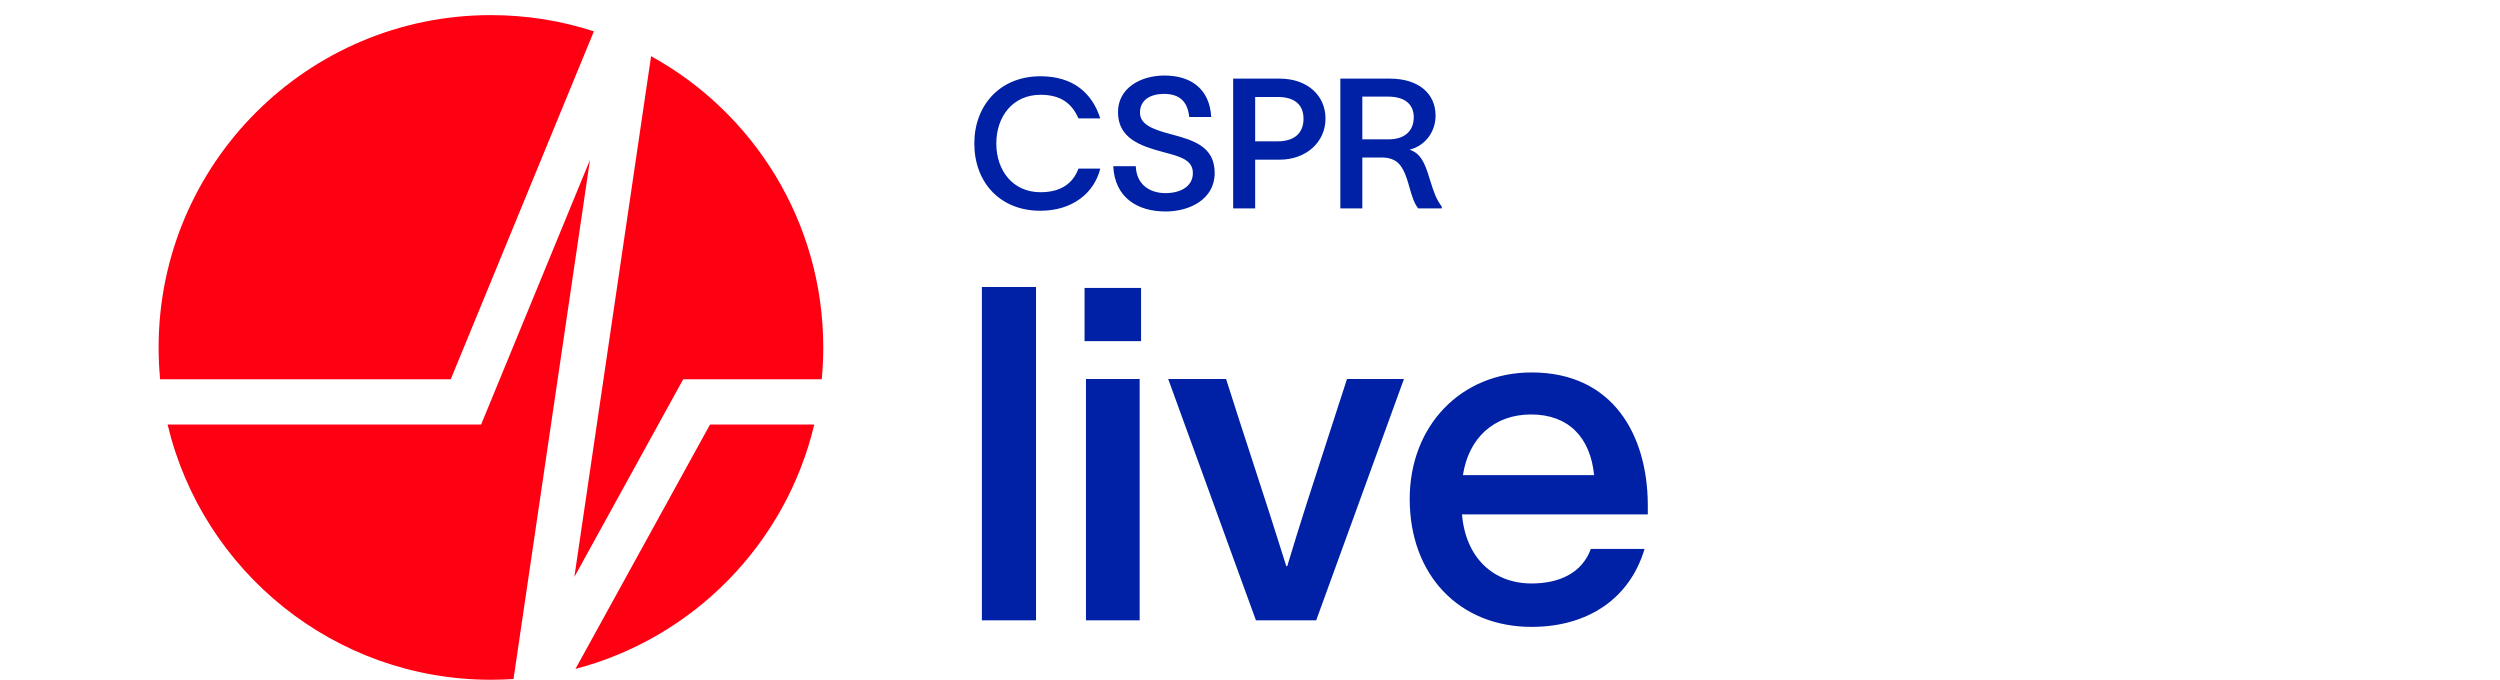
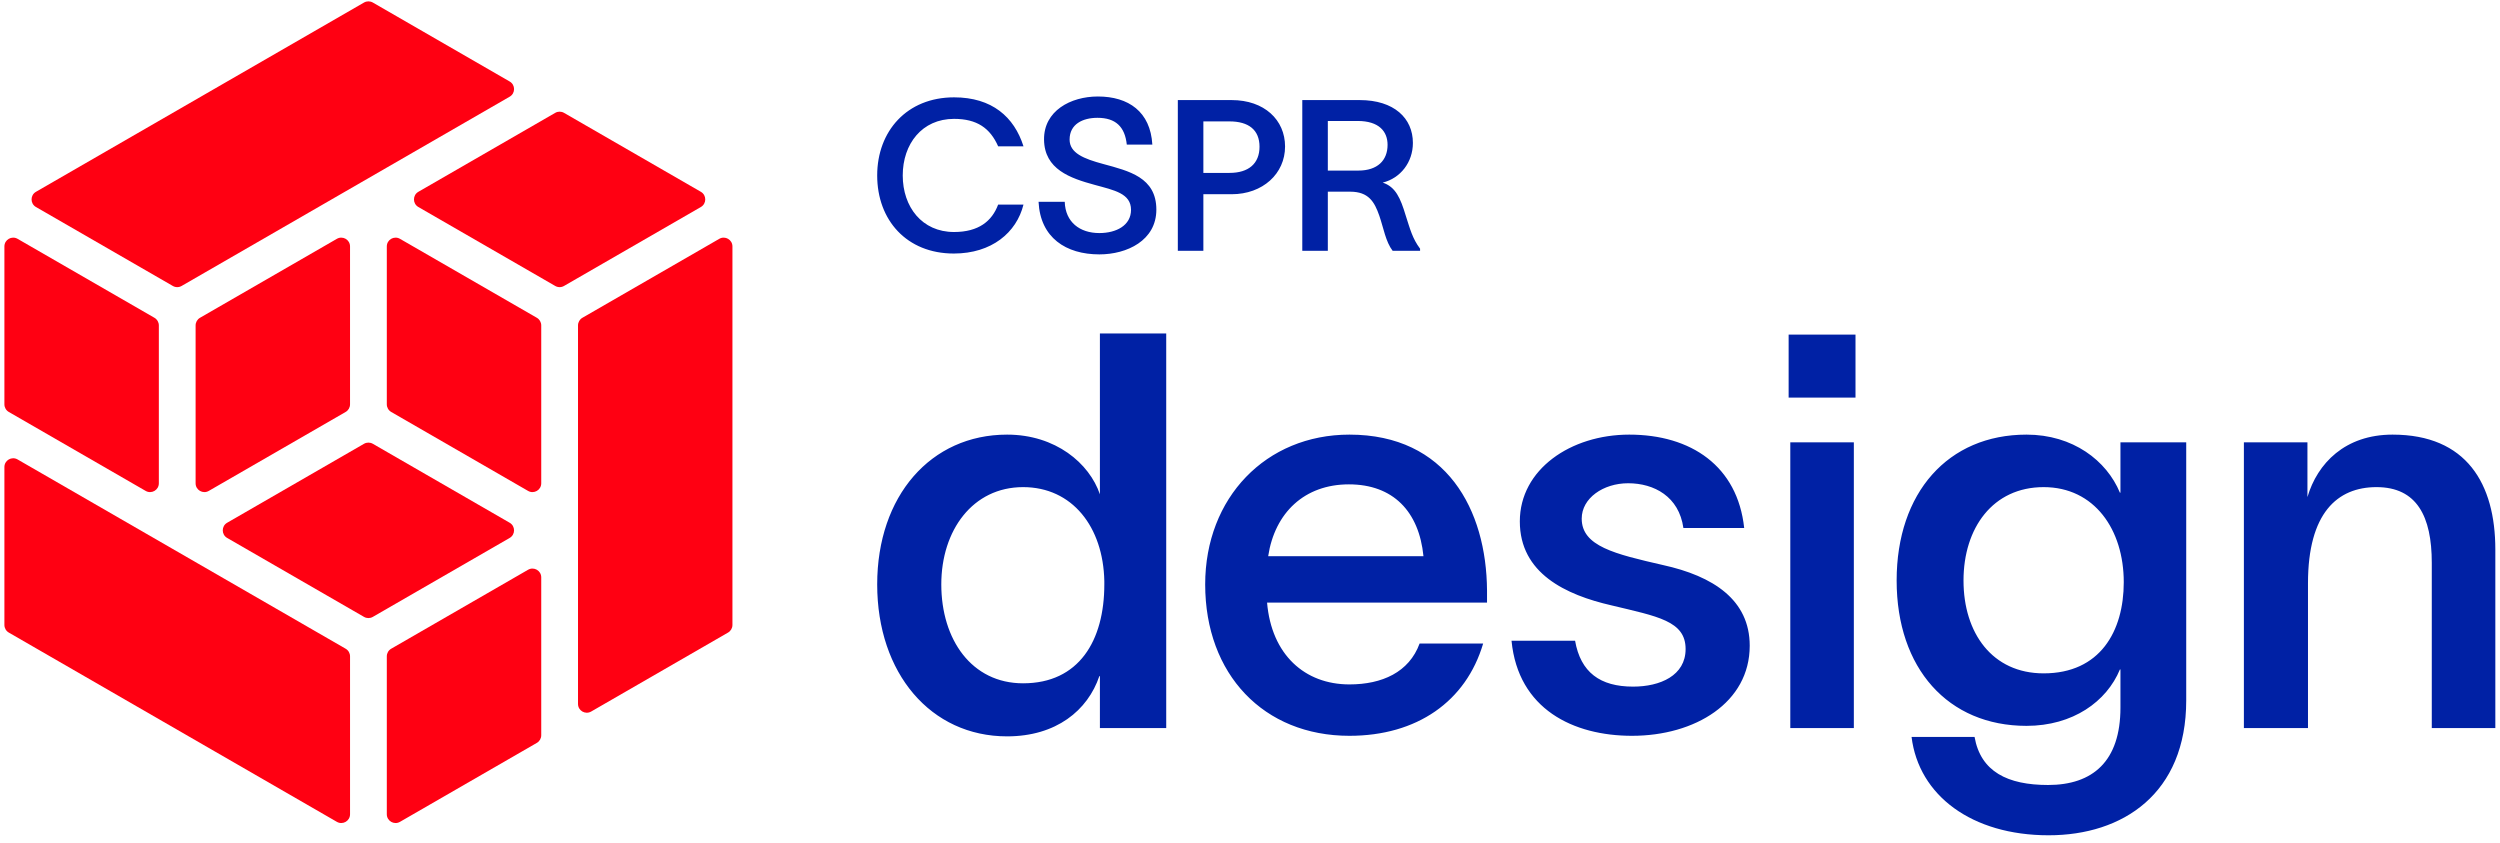
- <svg xmlns="http://www.w3.org/2000/svg" width="331" height="90" viewBox="0 0 331 90" fill="none">
-   <path fill-rule="evenodd" clip-rule="evenodd" d="M63.699 56.212L78.115 21.169L67.989 89.9C67.001 89.966 66.005 90 65 90C44.215 90 26.796 75.588 22.191 56.212H61.69H63.699ZM21.199 50.212C21.067 48.826 21 47.421 21 46C21 21.7 40.7 2 65 2C69.757 2 74.338 2.755 78.629 4.151L59.68 50.212H21.199ZM86.204 7.437L76.045 76.389L90.458 50.212H108.801C108.933 48.826 109 47.421 109 46C109 29.387 99.793 14.925 86.204 7.437ZM107.809 56.212H94.004L76.19 88.564C91.823 84.466 104.06 71.984 107.809 56.212Z" fill="#FF0012" />
-   <path fill-rule="evenodd" clip-rule="evenodd" d="M160.367 15.487H157.455C157.238 13.441 156.18 12.431 154.11 12.431C152.426 12.431 150.934 13.152 150.934 14.909C150.934 16.449 152.546 17.099 154.784 17.701L155.075 17.78C157.9 18.546 160.824 19.339 160.824 22.898C160.824 26.412 157.479 28 154.327 28C150.524 28 147.589 26.099 147.396 22.008H150.38C150.452 24.318 152.089 25.57 154.327 25.57C156.252 25.57 157.936 24.703 157.936 22.922C157.936 21.19 156.296 20.749 154.321 20.218L154.321 20.218L154.321 20.218L154.321 20.218L154.321 20.218C154.156 20.174 153.99 20.129 153.821 20.083C150.982 19.313 148.07 18.302 148.022 14.933C147.974 11.636 151.054 10 154.158 10C157.647 10 160.15 11.733 160.367 15.487ZM142.789 22.321H145.676C144.882 25.521 142.043 27.904 137.735 27.904C132.369 27.904 129 24.102 129 19C129 13.947 132.393 10.096 137.759 10.096C142.091 10.096 144.618 12.334 145.676 15.679H142.789C141.874 13.61 140.382 12.551 137.759 12.551C134.102 12.551 131.912 15.414 131.912 19C131.912 22.586 134.102 25.449 137.759 25.449C140.575 25.449 142.091 24.198 142.789 22.321ZM169.409 10.409H163.272V27.591H166.184V21.142H169.409C172.946 21.142 175.497 18.808 175.497 15.703C175.497 12.671 173.139 10.409 169.409 10.409ZM169.168 18.711H166.184V12.84H169.168C171.334 12.84 172.585 13.802 172.585 15.727C172.585 17.652 171.334 18.711 169.168 18.711ZM180.372 27.591H177.461V10.409H184.006C187.929 10.409 190.07 12.479 190.07 15.294C190.07 17.508 188.651 19.313 186.629 19.818C188.097 20.299 188.651 21.575 189.252 23.572C189.315 23.765 189.373 23.951 189.43 24.13L189.43 24.131C189.832 25.4 190.129 26.338 190.889 27.35V27.591H187.76C187.197 26.857 186.912 25.857 186.622 24.839C186.504 24.422 186.384 24.002 186.244 23.596C185.691 22.008 185.017 20.853 182.923 20.853H180.372V27.591ZM180.372 12.791V18.447H183.862C186.028 18.447 187.183 17.291 187.183 15.511C187.183 13.995 186.22 12.791 183.766 12.791H180.372ZM130 82.135V38H137.17V82.135H130ZM151.076 38.124V45.17H143.596V38.124H151.076ZM150.89 82.135H143.782V50.177H150.89V82.135ZM154.669 50.177C156.616 55.493 158.547 60.825 160.479 66.156C162.411 71.487 164.342 76.819 166.289 82.135H174.263L185.884 50.177H178.343C177.535 52.692 176.712 55.222 175.892 57.739L175.892 57.739C173.952 63.697 172.039 69.575 170.431 74.964H170.307C168.876 70.365 167.408 65.859 165.933 61.334L165.933 61.334C164.732 57.649 163.526 53.95 162.333 50.177H154.669ZM202.778 49.312C213.657 49.312 218.108 57.718 218.169 66.743V68.103H193.568C194.062 73.913 197.771 77.251 202.778 77.251C206.425 77.251 209.454 75.891 210.628 72.677H217.737C215.82 79.168 210.319 83 202.778 83C193.197 83 186.645 76.139 186.645 66.063C186.645 56.358 193.444 49.312 202.778 49.312ZM202.716 54.875C197.771 54.875 194.433 58.028 193.691 62.911H211.061C210.566 57.904 207.661 54.875 202.716 54.875Z" fill="#0021A5" />
+ <svg xmlns="http://www.w3.org/2000/svg" width="285" height="96" viewBox="0 0 285 96" fill="none">
+   <path d="M231.021 49.547C236.313 49.547 240.157 52.508 241.669 56.162H241.731V50.429H249.229V79.85C249.229 90.496 241.984 95.222 233.542 95.222C224.785 95.222 218.737 90.686 217.918 84.008H225.1C225.793 87.977 228.88 89.489 233.479 89.489C238.582 89.489 241.731 86.78 241.731 80.669V76.322H241.669C240.157 79.976 236.313 82.748 231.021 82.748C222.076 82.748 216.217 76.196 216.217 66.179C216.217 56.162 222.076 49.547 231.021 49.547ZM132.949 83H125.389V77.078H125.326C124.003 80.984 120.412 83.945 114.805 83.945C106.111 83.945 100 76.763 100 66.62C100 56.54 106.111 49.547 114.805 49.547C120.348 49.547 124.191 52.823 125.389 56.351V38.018H132.949V83ZM153.834 49.547C164.922 49.547 169.458 58.116 169.521 67.314V68.699H144.446C144.95 74.621 148.731 78.023 153.834 78.023C157.551 78.023 160.638 76.637 161.835 73.361H169.08C167.127 79.976 161.52 83.882 153.834 83.882C144.069 83.882 137.391 76.889 137.391 66.62C137.391 56.729 144.321 49.547 153.834 49.547ZM185.733 49.547C192.789 49.547 198.082 53.138 198.838 60.194H191.907C191.403 56.603 188.568 55.091 185.607 55.091C182.772 55.091 180.315 56.792 180.315 59.123C180.315 62.273 184.095 63.155 189.576 64.415C195.309 65.675 199.468 68.384 199.468 73.613C199.468 80.102 193.231 83.882 186.049 83.882C179.371 83.882 173.07 80.858 172.314 73.046H179.56C180.19 76.637 182.395 78.275 186.175 78.275C189.262 78.275 192.159 77.015 192.159 73.991C192.159 70.778 188.947 70.274 183.718 69.014C178.489 67.817 173.26 65.36 173.26 59.438C173.26 53.517 179.055 49.547 185.733 49.547ZM211.338 83H204.094V50.429H211.338V83ZM272.75 49.547C281.192 49.547 284.468 55.154 284.468 62.651V83H277.223V64.163C277.223 58.871 275.522 55.532 270.923 55.532C266.45 55.532 263.11 58.493 263.11 66.494V83H255.803V50.429H263.048V56.666C264.182 52.823 267.332 49.547 272.75 49.547ZM116.632 55.532C110.899 55.532 107.308 60.446 107.308 66.62C107.308 72.92 110.773 77.897 116.632 77.897C122.995 77.897 125.893 73.046 125.893 66.62V66.242C125.767 60.068 122.239 55.532 116.632 55.532ZM232.975 55.532C227.179 55.532 223.84 60.194 223.84 66.179C223.84 72.164 227.116 76.763 232.975 76.763C239.401 76.763 242.109 71.975 242.109 66.368C242.109 60.383 238.771 55.532 232.975 55.532ZM153.771 55.217C148.731 55.217 145.328 58.43 144.572 63.407H162.275C161.771 58.304 158.811 55.217 153.771 55.217ZM211.527 45.326H203.904V38.144H211.527V45.326ZM125.158 11C128.647 11 131.151 12.732 131.367 16.486H128.455C128.238 14.441 127.18 13.431 125.11 13.431C123.426 13.431 121.934 14.152 121.934 15.909C121.934 17.449 123.546 18.099 125.784 18.7C128.696 19.494 131.824 20.217 131.824 23.898C131.824 27.412 128.479 29 125.326 29C121.524 29 118.589 27.099 118.396 23.008H121.38C121.452 25.318 123.088 26.569 125.326 26.569C127.251 26.569 128.936 25.703 128.937 23.923C128.937 22.046 127.011 21.685 124.821 21.083C121.982 20.313 119.07 19.302 119.021 15.934C118.973 12.637 122.054 11 125.158 11ZM108.76 11.097C113.091 11.097 115.618 13.334 116.677 16.679H113.789C112.875 14.61 111.382 13.551 108.76 13.551C105.102 13.551 102.912 16.414 102.912 20C102.912 23.586 105.102 26.449 108.76 26.449C111.575 26.449 113.091 25.198 113.789 23.321H116.677C115.883 26.522 113.043 28.903 108.735 28.903C103.369 28.903 100 25.102 100 20C100 14.947 103.393 11.097 108.76 11.097ZM140.408 11.409C144.138 11.409 146.497 13.671 146.497 16.703C146.497 19.807 143.946 22.142 140.408 22.142H137.184V28.591H134.272V11.409H140.408ZM155.006 11.409C158.928 11.409 161.07 13.479 161.07 16.294C161.07 18.508 159.65 20.313 157.629 20.818C159.097 21.3 159.65 22.575 160.252 24.572C160.757 26.136 161.022 27.195 161.889 28.351V28.591H158.76C157.966 27.556 157.725 25.992 157.244 24.597C156.691 23.008 156.016 21.852 153.923 21.852H151.372V28.591H148.461V11.409H155.006ZM137.184 19.711H140.168C142.334 19.711 143.585 18.652 143.585 16.727C143.585 14.802 142.334 13.84 140.168 13.84H137.184V19.711ZM151.372 19.446H154.861C157.027 19.446 158.183 18.291 158.183 16.511C158.183 14.995 157.22 13.791 154.766 13.791H151.372V19.446Z" fill="#0021A5" />
+   <path d="M0.502 71.247C0.502 71.604 0.693 71.934 1.002 72.113L38.405 93.691C39.072 94.076 39.905 93.595 39.905 92.825V74.821C39.905 74.464 39.714 74.133 39.405 73.955L2.002 52.376C1.335 51.992 0.502 52.473 0.502 53.242V71.247Z" fill="#FF0012" />
+   <path d="M61.701 83.822C61.701 84.18 61.51 84.51 61.201 84.688L45.595 93.691C44.929 94.076 44.096 93.595 44.096 92.825V74.821C44.096 74.464 44.286 74.133 44.596 73.955L60.202 64.952C60.868 64.567 61.701 65.048 61.701 65.818V83.822Z" fill="#FF0012" />
+   <path d="M0.502 46.096C0.502 46.453 0.693 46.783 1.002 46.962L16.608 55.965C17.274 56.35 18.108 55.868 18.108 55.099V37.095C18.108 36.737 17.917 36.407 17.607 36.228L2.002 27.225C1.335 26.841 0.502 27.322 0.502 28.092V46.096Z" fill="#FF0012" />
+   <path d="M66.393 36.228C66.083 36.407 65.893 36.737 65.893 37.095V80.25C65.893 81.019 66.726 81.501 67.392 81.116L82.998 72.113C83.308 71.934 83.498 71.604 83.498 71.247V28.092C83.498 27.322 82.665 26.841 81.999 27.225L66.393 36.228Z" fill="#FF0012" />
+   <path d="M44.096 46.096C44.096 46.453 44.286 46.783 44.596 46.962L60.202 55.965C60.868 56.35 61.701 55.868 61.701 55.099V37.095C61.701 36.737 61.511 36.407 61.201 36.228L45.595 27.225C44.929 26.841 44.096 27.322 44.096 28.092V46.096Z" fill="#FF0012" />
+   <path d="M39.904 46.096C39.904 46.453 39.714 46.783 39.404 46.962L23.798 55.965C23.132 56.35 22.299 55.868 22.299 55.099V37.095C22.299 36.737 22.489 36.407 22.799 36.228L38.405 27.225C39.071 26.841 39.904 27.322 39.904 28.092V46.096Z" fill="#FF0012" />
+   <path d="M25.896 59.593C25.229 59.977 25.229 60.94 25.896 61.325L41.5 70.327C41.809 70.505 42.19 70.505 42.499 70.327L58.102 61.325C58.769 60.94 58.769 59.977 58.102 59.593L42.499 50.59C42.19 50.412 41.809 50.412 41.5 50.59L25.896 59.593Z" fill="#FF0012" />
+   <path d="M4.099 21.866C3.432 22.251 3.432 23.214 4.099 23.599L19.703 32.6C20.012 32.779 20.393 32.779 20.702 32.6L58.103 11.023C58.77 10.638 58.77 9.676 58.103 9.291L42.5 0.288C42.19 0.11 41.809 0.11 41.5 0.288L4.099 21.866Z" fill="#FF0012" />
+   <path d="M47.693 21.866C47.026 22.251 47.026 23.214 47.693 23.599L63.297 32.6C63.606 32.779 63.987 32.779 64.296 32.6L79.899 23.599C80.566 23.214 80.566 22.251 79.899 21.866L64.296 12.864C63.987 12.685 63.606 12.685 63.297 12.864L47.693 21.866Z" fill="#FF0012" />
</svg>
